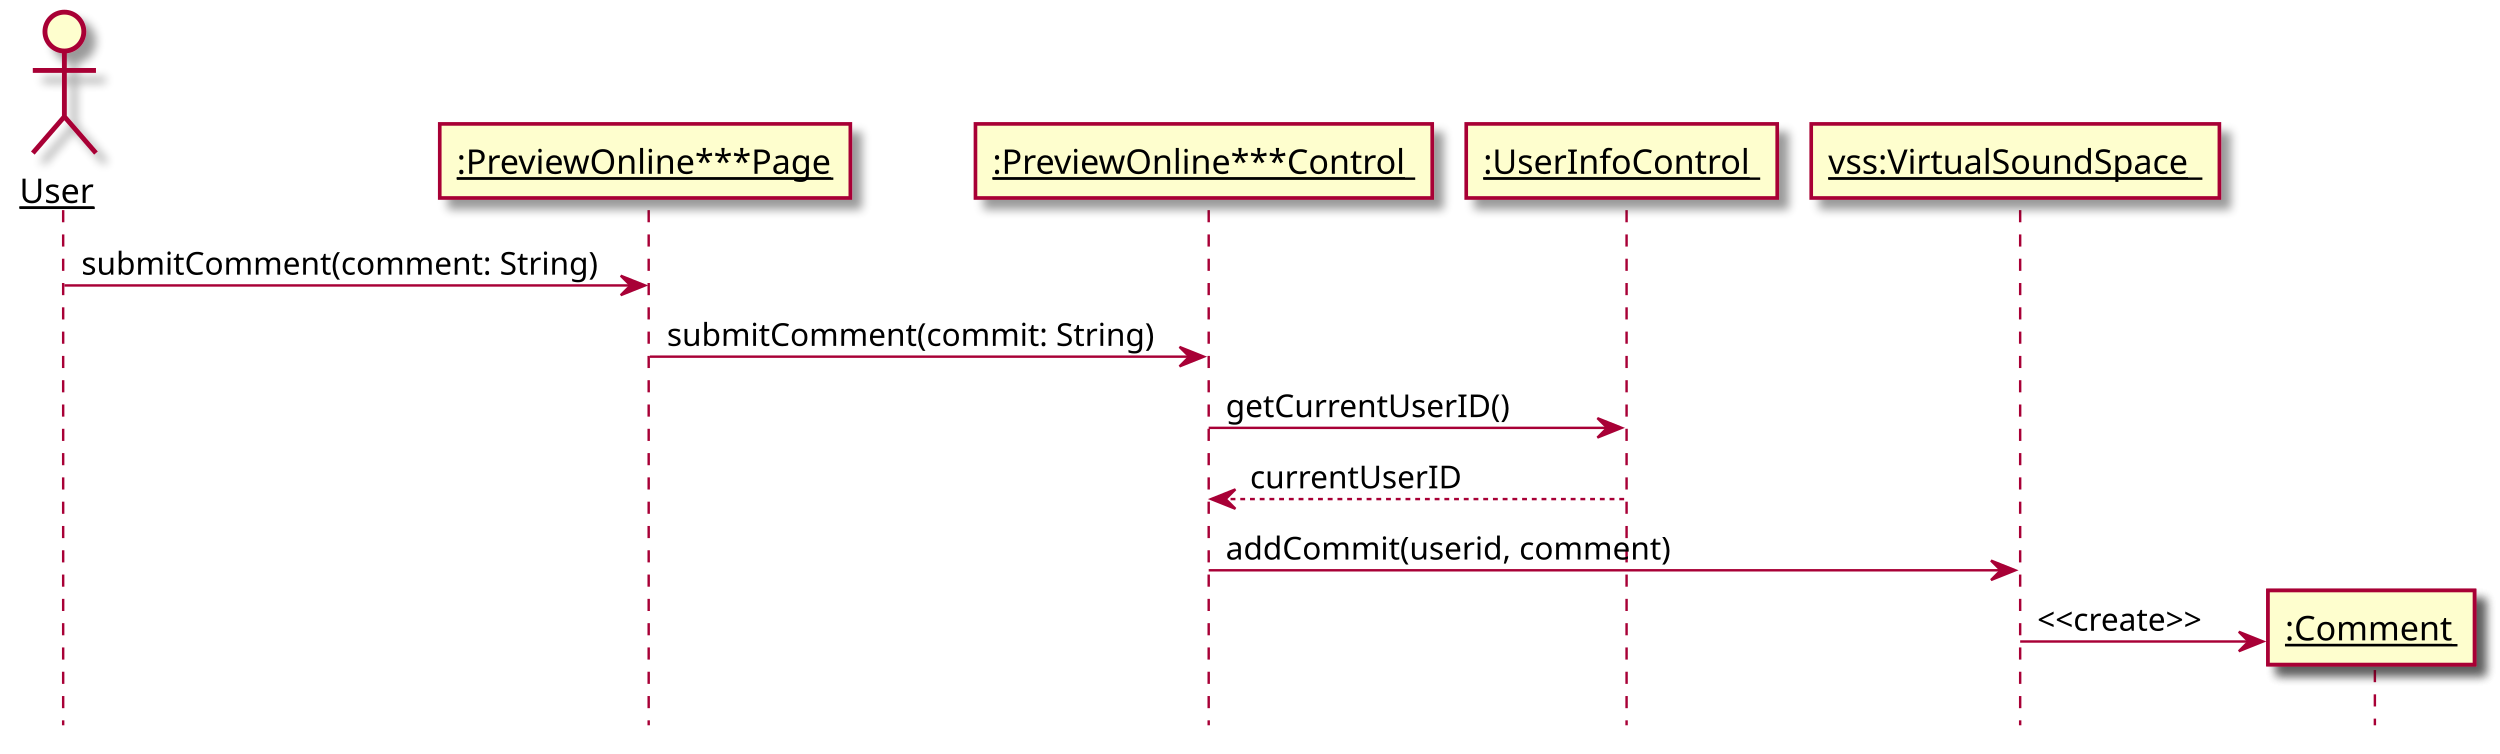
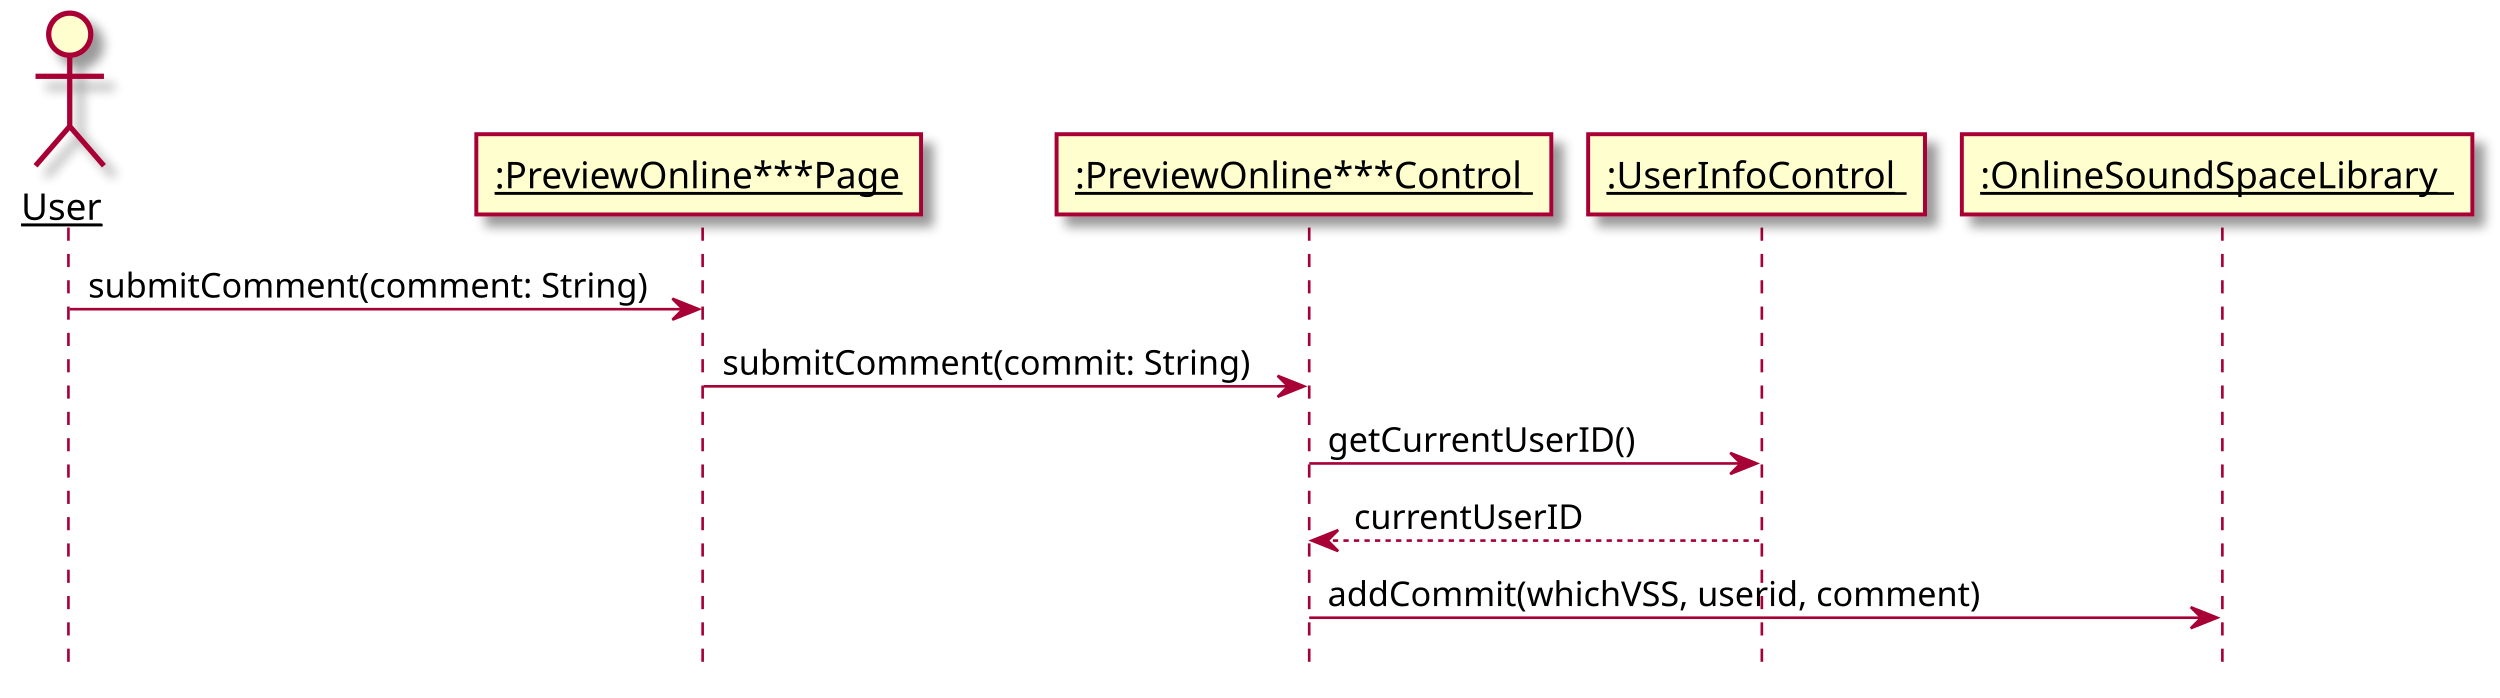
- <svg xmlns="http://www.w3.org/2000/svg" contentScriptType="application/ecmascript" contentStyleType="text/css" height="310px" preserveAspectRatio="none" style="width:1029px;height:310px;" version="1.1" viewBox="0 0 1029 310" width="1029px" zoomAndPan="magnify">
+ <svg xmlns="http://www.w3.org/2000/svg" contentScriptType="application/ecmascript" contentStyleType="text/css" height="265px" preserveAspectRatio="none" style="width:950px;height:265px;" version="1.1" viewBox="0 0 950 265" width="950px" zoomAndPan="magnify">
  <defs>
-     <filter height="300%" id="f104huoygn2xed" width="300%" x="-1" y="-1">
+     <filter height="300%" id="f1e3iqf5phamw4" width="300%" x="-1" y="-1">
      <feGaussianBlur result="blurOut" stdDeviation="2.0" />
      <feColorMatrix in="blurOut" result="blurOut2" type="matrix" values="0 0 0 0 0 0 0 0 0 0 0 0 0 0 0 0 0 0 .4 0" />
      <feOffset dx="4.0" dy="4.0" in="blurOut2" result="blurOut3" />
      <feBlend in="SourceGraphic" in2="blurOut3" mode="normal" />
    </filter>
  </defs>
  <g>
-     <rect fill="#FEFECE" filter="url(#f104huoygn2xed)" height="30.488" style="stroke: #A80036; stroke-width: 1.5;" width="85" x="933.5" y="243.041" />
-     <text fill="#000000" font-family="sans-serif" font-size="14" lengthAdjust="spacingAndGlyphs" text-decoration="underline" textLength="71" x="940.5" y="263.576">:Comment</text>
-     <line style="stroke: #000000; stroke-width: 1.0;" x1="940.5" x2="1011.5" y1="265.576" y2="265.576" />
-     <line style="stroke: #A80036; stroke-width: 1.0; stroke-dasharray: 5.0,5.0;" x1="26" x2="26" y1="86.488" y2="298.529" />
-     <line style="stroke: #A80036; stroke-width: 1.0; stroke-dasharray: 5.0,5.0;" x1="267" x2="267" y1="86.488" y2="298.529" />
-     <line style="stroke: #A80036; stroke-width: 1.0; stroke-dasharray: 5.0,5.0;" x1="497.5" x2="497.5" y1="86.488" y2="298.529" />
-     <line style="stroke: #A80036; stroke-width: 1.0; stroke-dasharray: 5.0,5.0;" x1="669.5" x2="669.5" y1="86.488" y2="298.529" />
-     <line style="stroke: #A80036; stroke-width: 1.0; stroke-dasharray: 5.0,5.0;" x1="831.5" x2="831.5" y1="86.488" y2="298.529" />
-     <line style="stroke: #A80036; stroke-width: 1.0; stroke-dasharray: 5.0,5.0;" x1="977.5" x2="977.5" y1="275.785" y2="298.529" />
+     <line style="stroke: #A80036; stroke-width: 1.0; stroke-dasharray: 5.0,5.0;" x1="26" x2="26" y1="86.488" y2="253.041" />
+     <line style="stroke: #A80036; stroke-width: 1.0; stroke-dasharray: 5.0,5.0;" x1="267" x2="267" y1="86.488" y2="253.041" />
+     <line style="stroke: #A80036; stroke-width: 1.0; stroke-dasharray: 5.0,5.0;" x1="497.5" x2="497.5" y1="86.488" y2="253.041" />
+     <line style="stroke: #A80036; stroke-width: 1.0; stroke-dasharray: 5.0,5.0;" x1="669.5" x2="669.5" y1="86.488" y2="253.041" />
+     <line style="stroke: #A80036; stroke-width: 1.0; stroke-dasharray: 5.0,5.0;" x1="844.5" x2="844.5" y1="86.488" y2="253.041" />
    <text fill="#000000" font-family="sans-serif" font-size="14" lengthAdjust="spacingAndGlyphs" text-decoration="underline" textLength="31" x="8" y="83.535">User</text>
    <line style="stroke: #000000; stroke-width: 1.0;" x1="8" x2="39" y1="85.535" y2="85.535" />
-     <ellipse cx="26.5" cy="13" fill="#FEFECE" filter="url(#f104huoygn2xed)" rx="8" ry="8" style="stroke: #A80036; stroke-width: 2.0;" />
-     <path d="M26.5,21 L26.5,48 M13.5,29 L39.5,29 M26.5,48 L13.5,63 M26.5,48 L39.5,63 " fill="none" filter="url(#f104huoygn2xed)" style="stroke: #A80036; stroke-width: 2.0;" />
-     <rect fill="#FEFECE" filter="url(#f104huoygn2xed)" height="30.488" style="stroke: #A80036; stroke-width: 1.5;" width="169" x="181" y="51" />
+     <ellipse cx="26.5" cy="13" fill="#FEFECE" filter="url(#f1e3iqf5phamw4)" rx="8" ry="8" style="stroke: #A80036; stroke-width: 2.0;" />
+     <path d="M26.5,21 L26.5,48 M13.5,29 L39.5,29 M26.5,48 L13.5,63 M26.5,48 L39.5,63 " fill="none" filter="url(#f1e3iqf5phamw4)" style="stroke: #A80036; stroke-width: 2.0;" />
+     <rect fill="#FEFECE" filter="url(#f1e3iqf5phamw4)" height="30.488" style="stroke: #A80036; stroke-width: 1.5;" width="169" x="181" y="51" />
    <text fill="#000000" font-family="sans-serif" font-size="14" lengthAdjust="spacingAndGlyphs" text-decoration="underline" textLength="155" x="188" y="71.535">:PreviewOnline***Page</text>
    <line style="stroke: #000000; stroke-width: 1.0;" x1="188" x2="343" y1="73.535" y2="73.535" />
-     <rect fill="#FEFECE" filter="url(#f104huoygn2xed)" height="30.488" style="stroke: #A80036; stroke-width: 1.5;" width="188" x="401.5" y="51" />
+     <rect fill="#FEFECE" filter="url(#f1e3iqf5phamw4)" height="30.488" style="stroke: #A80036; stroke-width: 1.5;" width="188" x="401.5" y="51" />
    <text fill="#000000" font-family="sans-serif" font-size="14" lengthAdjust="spacingAndGlyphs" text-decoration="underline" textLength="174" x="408.5" y="71.535">:PreviewOnline***Control</text>
    <line style="stroke: #000000; stroke-width: 1.0;" x1="408.5" x2="582.5" y1="73.535" y2="73.535" />
-     <rect fill="#FEFECE" filter="url(#f104huoygn2xed)" height="30.488" style="stroke: #A80036; stroke-width: 1.5;" width="128" x="603.5" y="51" />
+     <rect fill="#FEFECE" filter="url(#f1e3iqf5phamw4)" height="30.488" style="stroke: #A80036; stroke-width: 1.5;" width="128" x="603.5" y="51" />
    <text fill="#000000" font-family="sans-serif" font-size="14" lengthAdjust="spacingAndGlyphs" text-decoration="underline" textLength="114" x="610.5" y="71.535">:UserInfoControl</text>
    <line style="stroke: #000000; stroke-width: 1.0;" x1="610.5" x2="724.5" y1="73.535" y2="73.535" />
-     <rect fill="#FEFECE" filter="url(#f104huoygn2xed)" height="30.488" style="stroke: #A80036; stroke-width: 1.5;" width="168" x="745.5" y="51" />
-     <text fill="#000000" font-family="sans-serif" font-size="14" lengthAdjust="spacingAndGlyphs" text-decoration="underline" textLength="154" x="752.5" y="71.535">vss:VirtualSoundSpace</text>
-     <line style="stroke: #000000; stroke-width: 1.0;" x1="752.5" x2="906.5" y1="73.535" y2="73.535" />
+     <rect fill="#FEFECE" filter="url(#f1e3iqf5phamw4)" height="30.488" style="stroke: #A80036; stroke-width: 1.5;" width="194" x="745.5" y="51" />
+     <text fill="#000000" font-family="sans-serif" font-size="14" lengthAdjust="spacingAndGlyphs" text-decoration="underline" textLength="180" x="752.5" y="71.535">:OnlineSoundSpaceLibrary</text>
+     <line style="stroke: #000000; stroke-width: 1.0;" x1="752.5" x2="932.5" y1="73.535" y2="73.535" />
    <polygon fill="#A80036" points="255.5,113.488,265.5,117.488,255.5,121.488,259.5,117.488" style="stroke: #A80036; stroke-width: 1.0;" />
    <line style="stroke: #A80036; stroke-width: 1.0;" x1="26.5" x2="261.5" y1="117.488" y2="117.488" />
    <text fill="#000000" font-family="sans-serif" font-size="13" lengthAdjust="spacingAndGlyphs" textLength="217" x="33.5" y="113.057">submitComment(comment: String)</text>
    <polygon fill="#A80036" points="485.5,142.799,495.5,146.799,485.5,150.799,489.5,146.799" style="stroke: #A80036; stroke-width: 1.0;" />
    <line style="stroke: #A80036; stroke-width: 1.0;" x1="267.5" x2="491.5" y1="146.799" y2="146.799" />
    <text fill="#000000" font-family="sans-serif" font-size="13" lengthAdjust="spacingAndGlyphs" textLength="206" x="274.5" y="142.367">submitComment(commit: String)</text>
    <polygon fill="#A80036" points="657.5,172.109,667.5,176.109,657.5,180.109,661.5,176.109" style="stroke: #A80036; stroke-width: 1.0;" />
    <line style="stroke: #A80036; stroke-width: 1.0;" x1="497.5" x2="663.5" y1="176.109" y2="176.109" />
    <text fill="#000000" font-family="sans-serif" font-size="13" lengthAdjust="spacingAndGlyphs" textLength="117" x="504.5" y="171.678">getCurrentUserID()</text>
    <polygon fill="#A80036" points="508.5,201.42,498.5,205.42,508.5,209.42,504.5,205.42" style="stroke: #A80036; stroke-width: 1.0;" />
    <line style="stroke: #A80036; stroke-width: 1.0; stroke-dasharray: 2.0,2.0;" x1="502.5" x2="668.5" y1="205.42" y2="205.42" />
    <text fill="#000000" font-family="sans-serif" font-size="13" lengthAdjust="spacingAndGlyphs" textLength="87" x="514.5" y="200.988">currentUserID</text>
-     <polygon fill="#A80036" points="819.5,230.731,829.5,234.731,819.5,238.731,823.5,234.731" style="stroke: #A80036; stroke-width: 1.0;" />
-     <line style="stroke: #A80036; stroke-width: 1.0;" x1="497.5" x2="825.5" y1="234.731" y2="234.731" />
-     <text fill="#000000" font-family="sans-serif" font-size="13" lengthAdjust="spacingAndGlyphs" textLength="187" x="504.5" y="230.299">addCommit(userid, comment)</text>
-     <polygon fill="#A80036" points="921.5,260.041,931.5,264.041,921.5,268.041,925.5,264.041" style="stroke: #A80036; stroke-width: 1.0;" />
-     <line style="stroke: #A80036; stroke-width: 1.0;" x1="831.5" x2="927.5" y1="264.041" y2="264.041" />
-     <text fill="#000000" font-family="sans-serif" font-size="13" lengthAdjust="spacingAndGlyphs" textLength="78" x="838.5" y="259.609">&lt;&lt;create&gt;&gt;</text>
-     <rect fill="#FEFECE" filter="url(#f104huoygn2xed)" height="30.488" style="stroke: #A80036; stroke-width: 1.5;" width="85" x="933.5" y="243.041" />
-     <text fill="#000000" font-family="sans-serif" font-size="14" lengthAdjust="spacingAndGlyphs" text-decoration="underline" textLength="71" x="940.5" y="263.576">:Comment</text>
-     <line style="stroke: #000000; stroke-width: 1.0;" x1="940.5" x2="1011.5" y1="265.576" y2="265.576" />
+     <polygon fill="#A80036" points="832.5,230.731,842.5,234.731,832.5,238.731,836.5,234.731" style="stroke: #A80036; stroke-width: 1.0;" />
+     <line style="stroke: #A80036; stroke-width: 1.0;" x1="497.5" x2="838.5" y1="234.731" y2="234.731" />
+     <text fill="#000000" font-family="sans-serif" font-size="13" lengthAdjust="spacingAndGlyphs" textLength="254" x="504.5" y="230.299">addCommit(whichVSS, userid, comment)</text>
  </g>
</svg>
